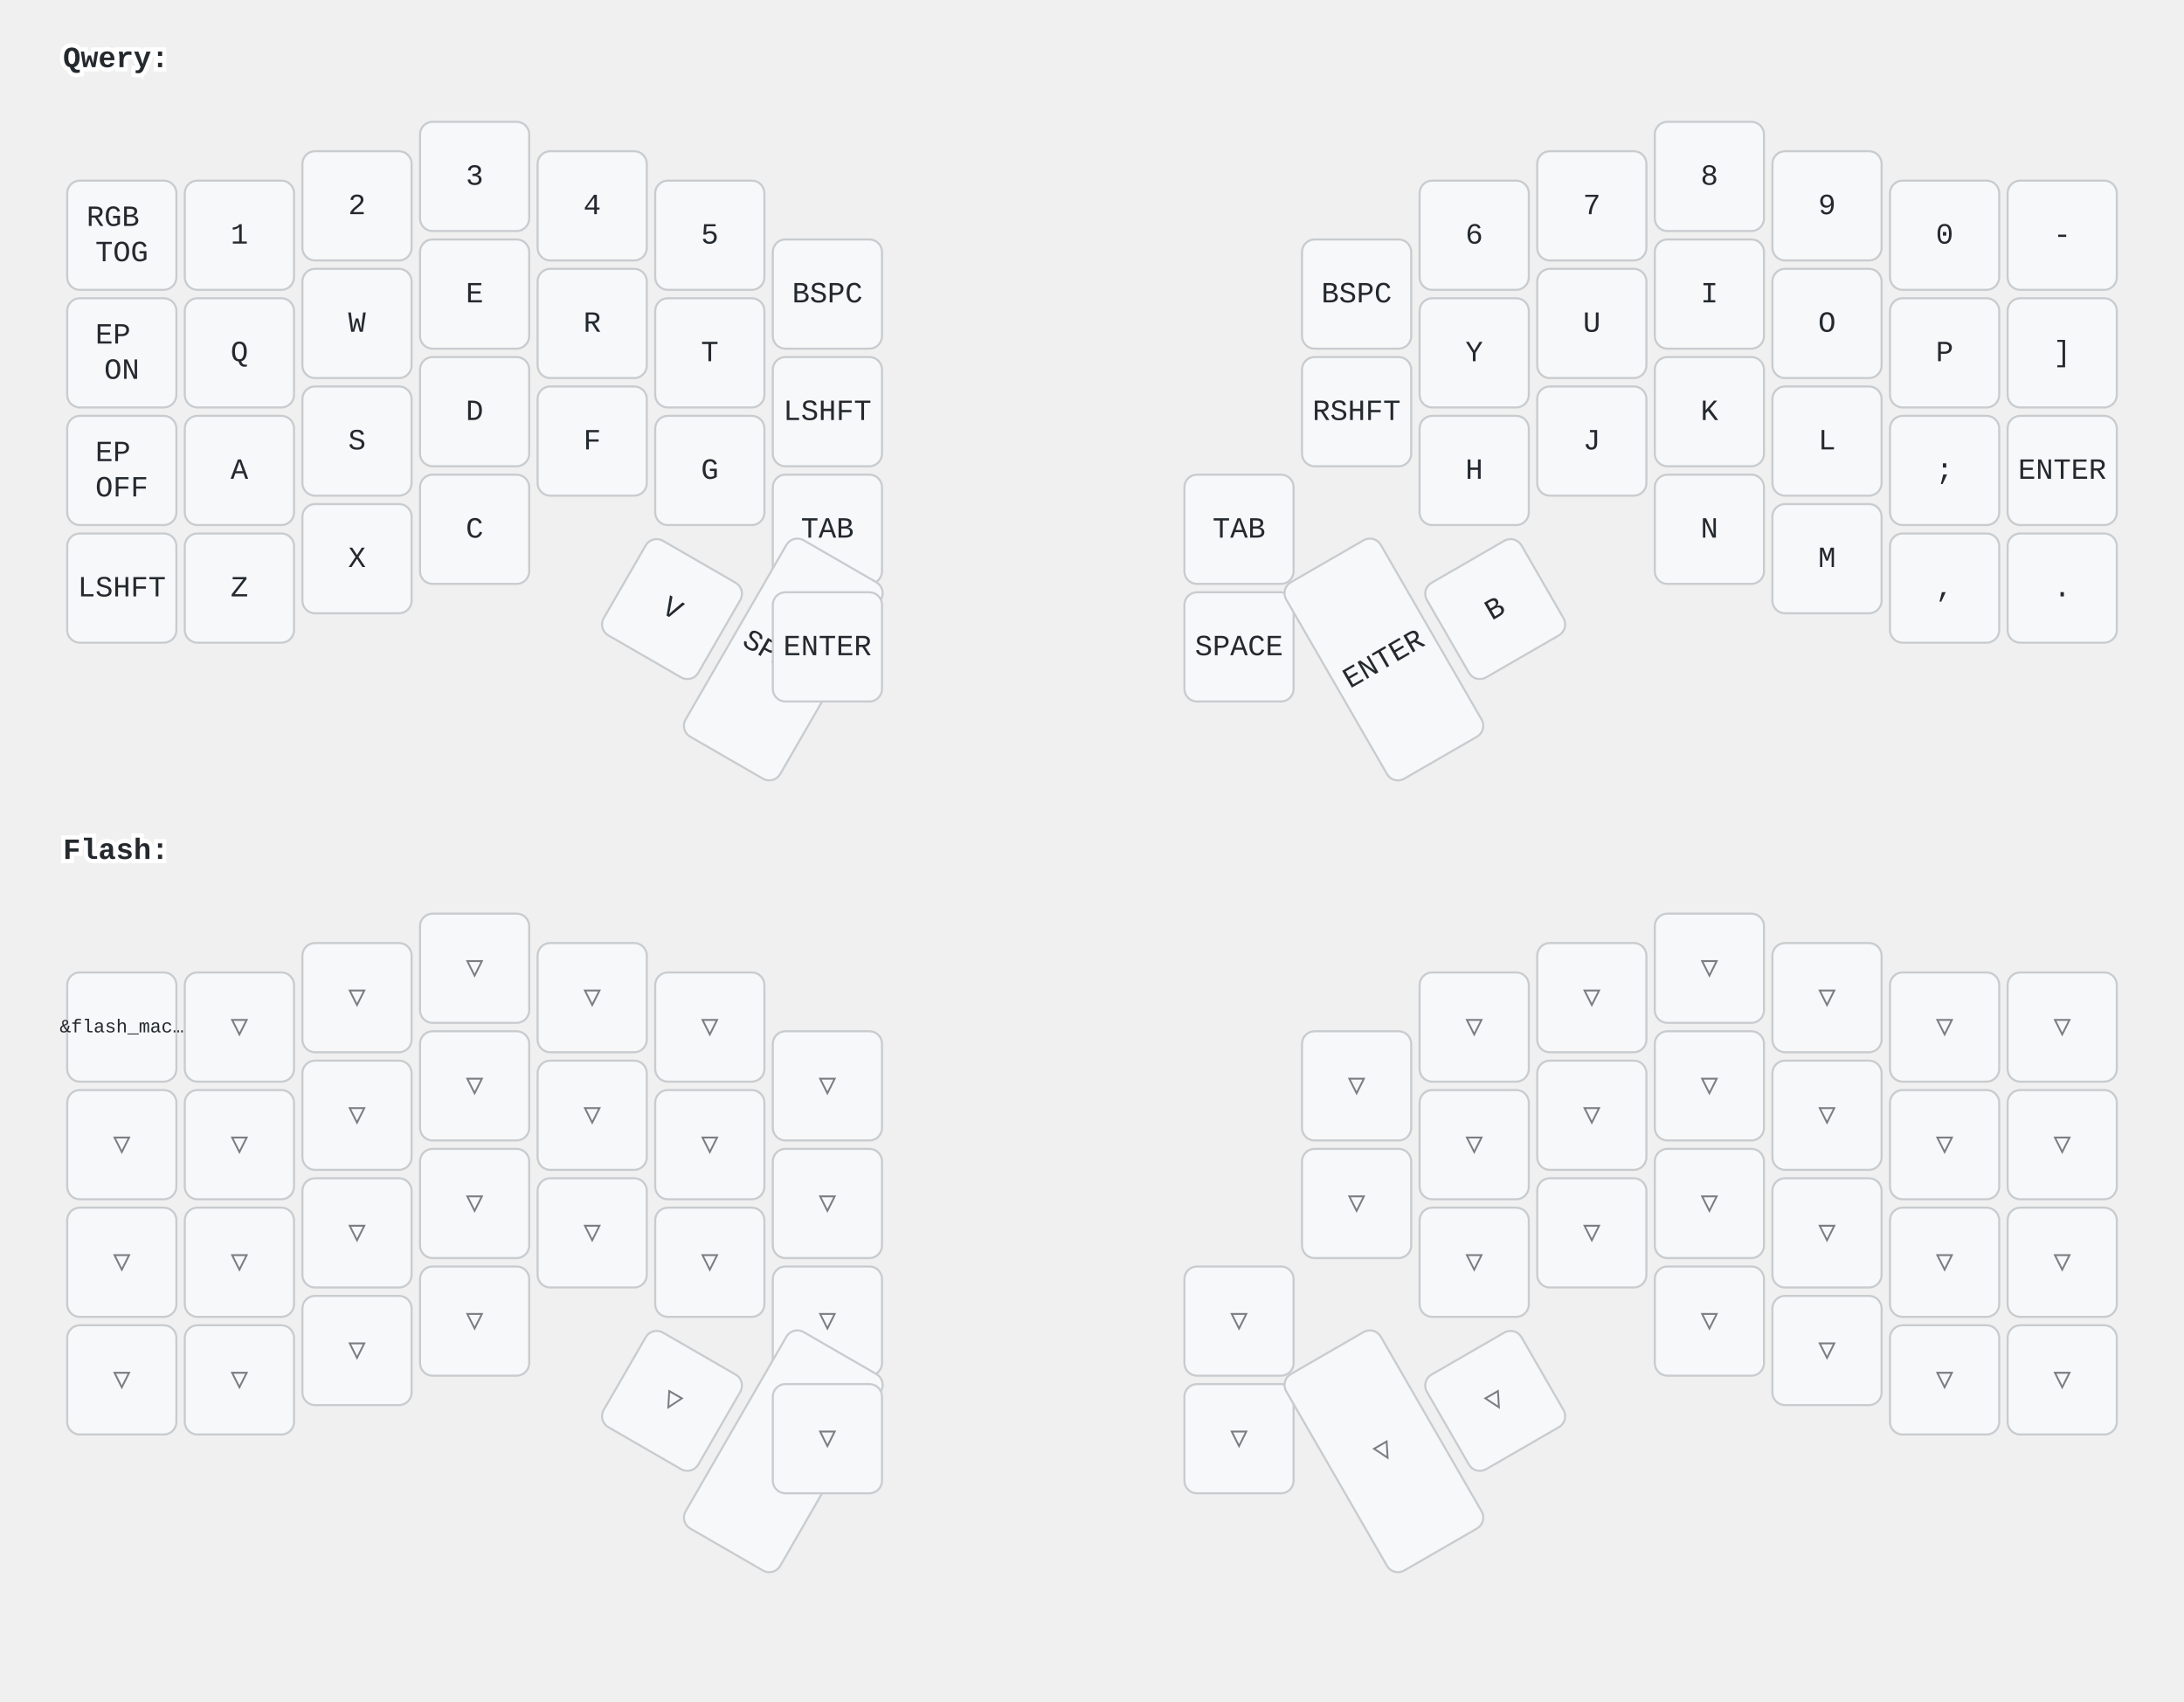
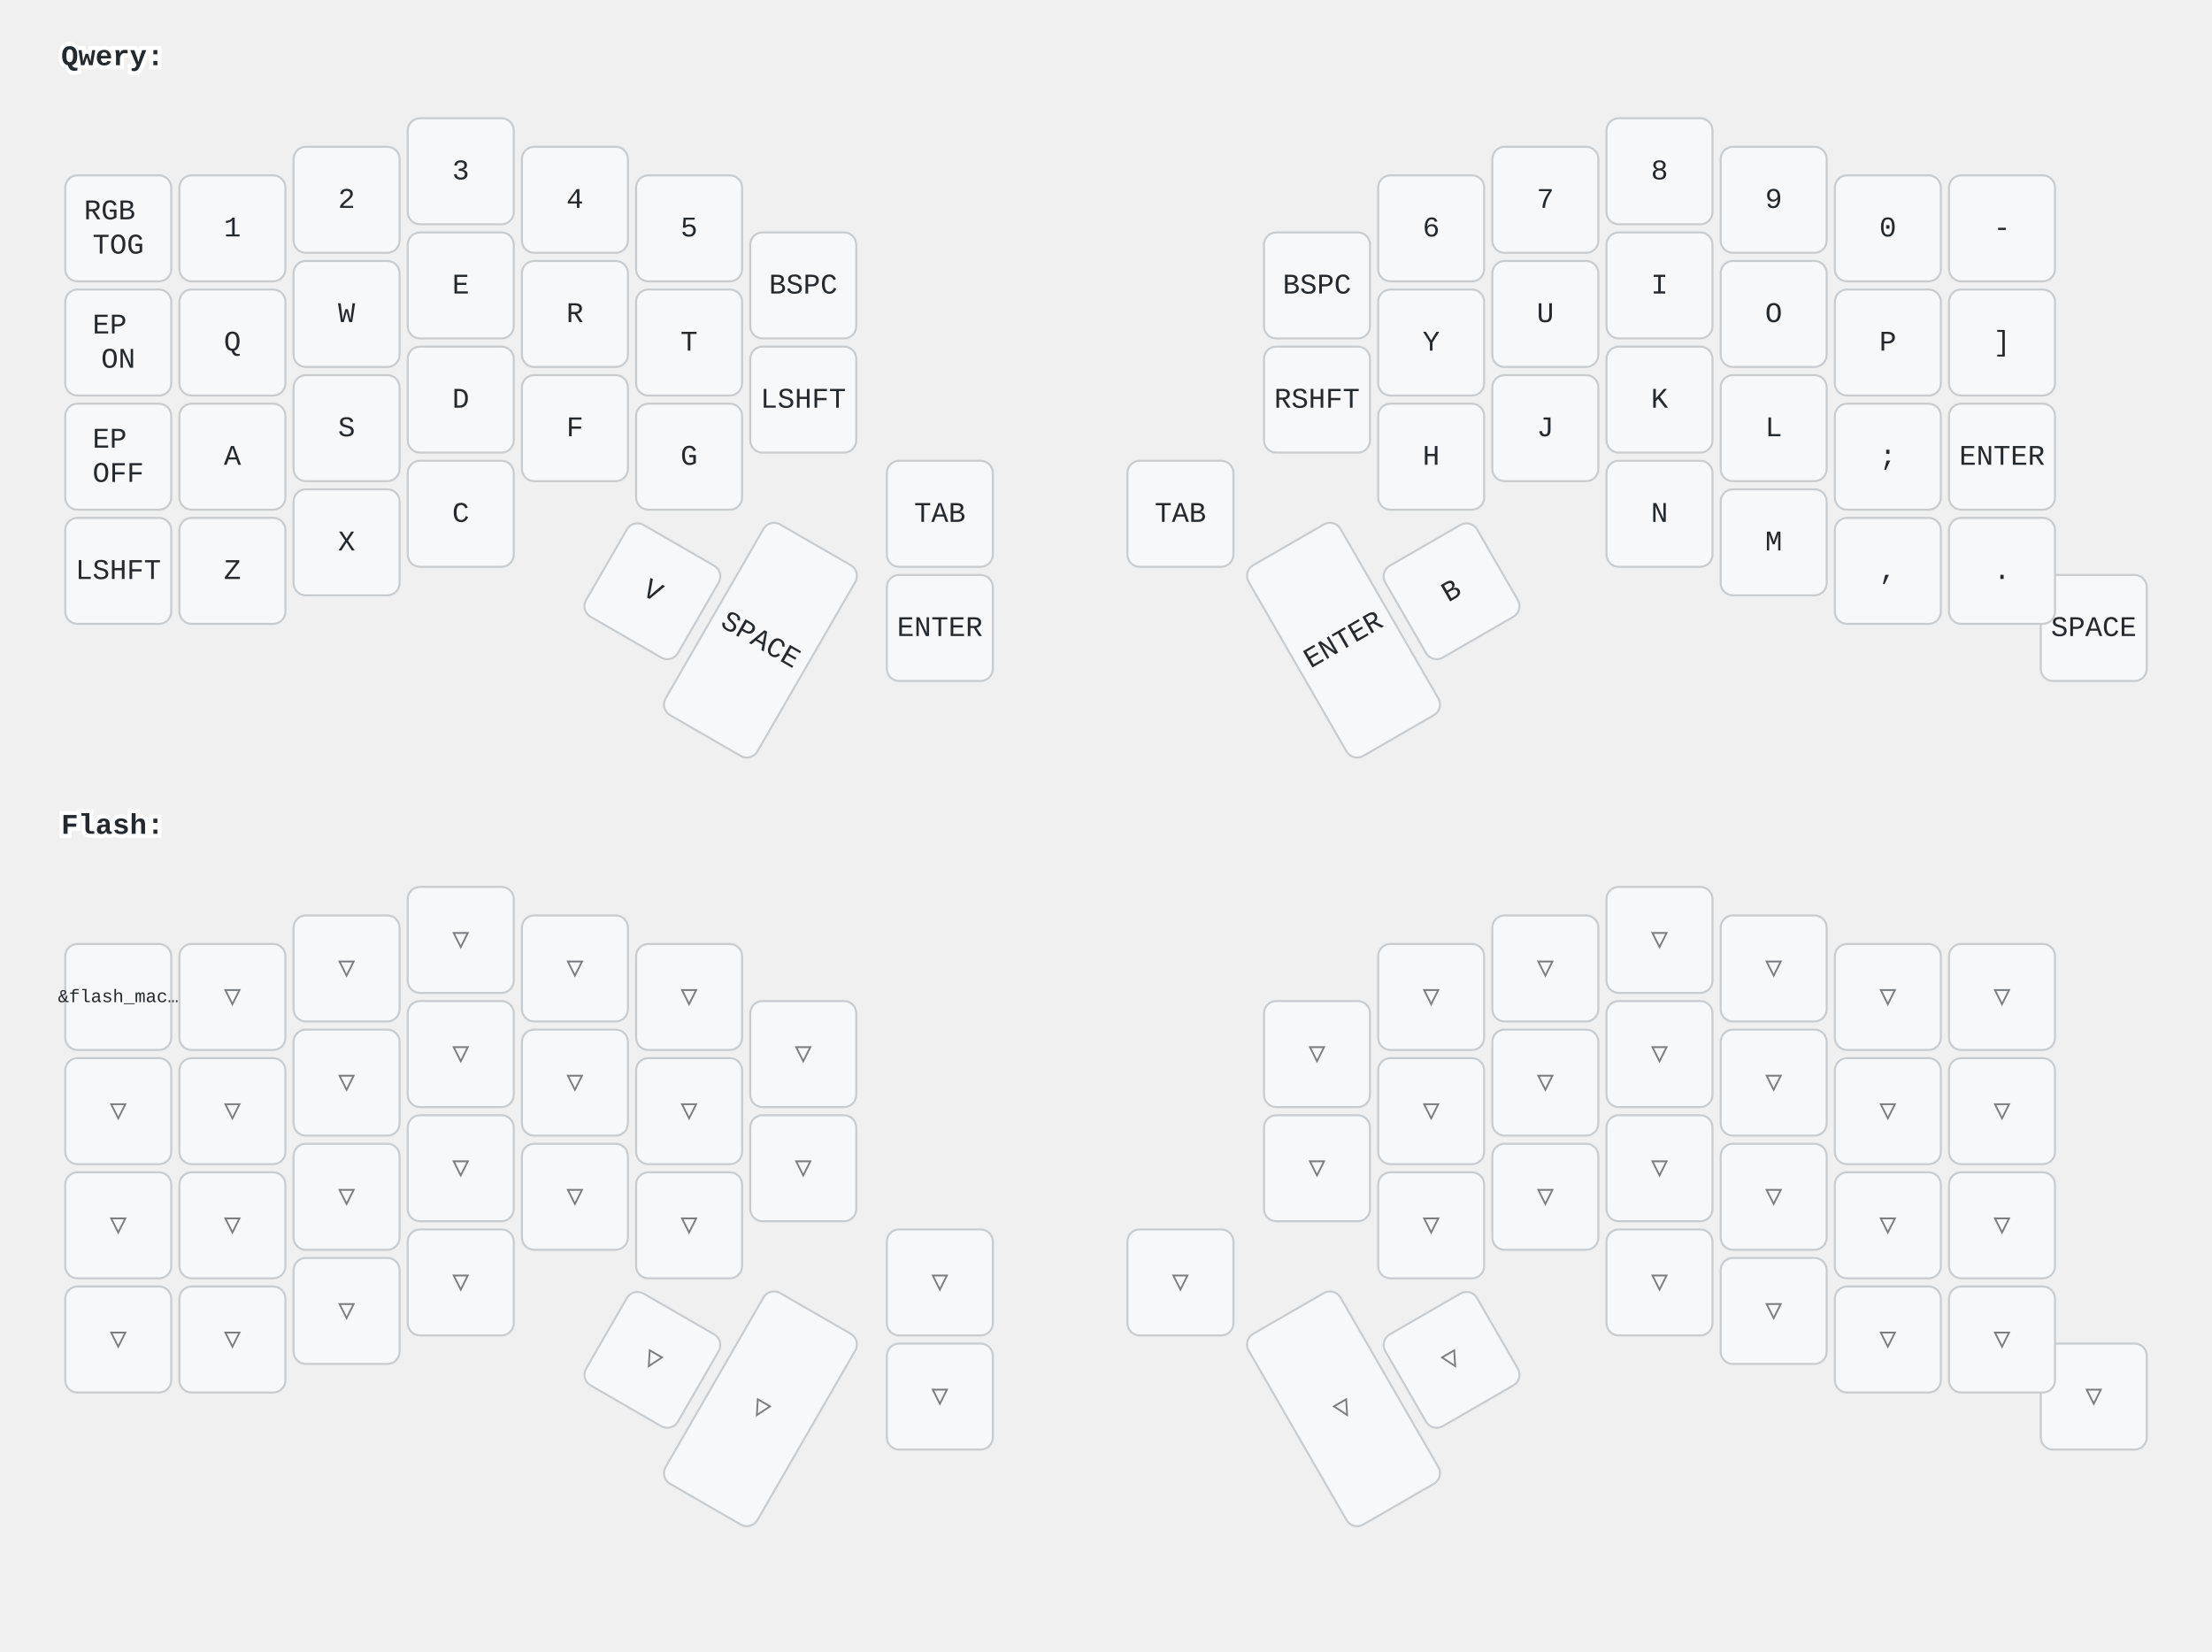
- <svg xmlns="http://www.w3.org/2000/svg" width="1040" height="810" viewBox="0 0 1040 810" class="keymap">
+ <svg xmlns="http://www.w3.org/2000/svg" width="1085" height="810" viewBox="0 0 1085 810" class="keymap">
  <style>/* inherit to force styles through use tags */
svg path {
    fill: inherit;
}

/* font and background color specifications */
svg.keymap {
    font-family: SFMono-Regular,Consolas,Liberation Mono,Menlo,monospace;
    font-size: 14px;
    font-kerning: normal;
    text-rendering: optimizeLegibility;
    fill: #24292e;
}

/* default key styling */
rect.key {
    fill: #f6f8fa;
}

rect.key, rect.combo {
    stroke: #c9cccf;
    stroke-width: 1;
}

/* default key side styling, only used is draw_key_sides is set */
rect.side {
    filter: brightness(90%);
}

/* color accent for combo boxes */
rect.combo, rect.combo-separate {
    fill: #cdf;
}

/* color accent for held keys */
rect.held, rect.combo.held {
    fill: #fdd;
}

/* color accent for ghost (optional) keys */
rect.ghost, rect.combo.ghost {
    stroke-dasharray: 4, 4;
    stroke-width: 2;
}

text {
    text-anchor: middle;
    dominant-baseline: middle;
}

/* styling for layer labels */
text.label {
    font-weight: bold;
    text-anchor: start;
    stroke: white;
    stroke-width: 4;
    paint-order: stroke;
}

/* styling for optional footer */
text.footer {
    text-anchor: end;
    dominant-baseline: auto;
    stroke: white;
    stroke-width: 4;
    paint-order: stroke;
}

/* styling for combo tap, and key hold/shifted label text */
text.combo, text.hold, text.shifted {
    font-size: 11px;
}

text.hold {
    text-anchor: middle;
    dominant-baseline: auto;
}

text.shifted {
    text-anchor: middle;
    dominant-baseline: hanging;
}

text.layer-activator {
    text-decoration: underline;
}

/* styling for hold/shifted label text in combo box */
text.combo.hold, text.combo.shifted {
    font-size: 8px;
}

/* lighter symbol for transparent keys */
text.trans {
    fill: #7b7e81;
}

/* styling for combo dendrons */
path.combo {
    stroke-width: 1;
    stroke: gray;
    fill: none;
}

/* Start Tabler Icons Cleanup */
/* cannot use height/width with glyphs */
.icon-tabler &gt; path {
    fill: inherit;
    stroke: inherit;
    stroke-width: 2;
}
/* hide tabler's default box */
.icon-tabler &gt; path[stroke="none"][fill="none"] {
    visibility: hidden;
}
/* End Tabler Icons Cleanup */
</style>
  <g transform="translate(30, 0)" class="layer-Qwery">
    <text x="0" y="28" class="label" id="Qwery">Qwery:</text>
    <g transform="translate(0, 56)">
      <g transform="translate(28, 56)" class="key keypos-0">
        <rect rx="6" ry="6" x="-26" y="-26" width="52" height="52" class="key" />
        <text x="0" y="0" class="key tap">
          <tspan x="0" dy="-0.6em">RGB</tspan>
          <tspan x="0" dy="1.2em">TOG</tspan>
        </text>
      </g>
      <g transform="translate(84, 56)" class="key keypos-1">
        <rect rx="6" ry="6" x="-26" y="-26" width="52" height="52" class="key" />
        <text x="0" y="0" class="key tap">1</text>
      </g>
      <g transform="translate(140, 42)" class="key keypos-2">
        <rect rx="6" ry="6" x="-26" y="-26" width="52" height="52" class="key" />
        <text x="0" y="0" class="key tap">2</text>
      </g>
      <g transform="translate(196, 28)" class="key keypos-3">
        <rect rx="6" ry="6" x="-26" y="-26" width="52" height="52" class="key" />
        <text x="0" y="0" class="key tap">3</text>
      </g>
      <g transform="translate(252, 42)" class="key keypos-4">
        <rect rx="6" ry="6" x="-26" y="-26" width="52" height="52" class="key" />
        <text x="0" y="0" class="key tap">4</text>
      </g>
      <g transform="translate(308, 56)" class="key keypos-5">
        <rect rx="6" ry="6" x="-26" y="-26" width="52" height="52" class="key" />
        <text x="0" y="0" class="key tap">5</text>
      </g>
      <g transform="translate(364, 84)" class="key keypos-6">
        <rect rx="6" ry="6" x="-26" y="-26" width="52" height="52" class="key" />
        <text x="0" y="0" class="key tap">BSPC</text>
      </g>
      <g transform="translate(616, 84)" class="key keypos-7">
        <rect rx="6" ry="6" x="-26" y="-26" width="52" height="52" class="key" />
        <text x="0" y="0" class="key tap">BSPC</text>
      </g>
      <g transform="translate(672, 56)" class="key keypos-8">
        <rect rx="6" ry="6" x="-26" y="-26" width="52" height="52" class="key" />
        <text x="0" y="0" class="key tap">6</text>
      </g>
      <g transform="translate(728, 42)" class="key keypos-9">
        <rect rx="6" ry="6" x="-26" y="-26" width="52" height="52" class="key" />
        <text x="0" y="0" class="key tap">7</text>
      </g>
      <g transform="translate(784, 28)" class="key keypos-10">
        <rect rx="6" ry="6" x="-26" y="-26" width="52" height="52" class="key" />
        <text x="0" y="0" class="key tap">8</text>
      </g>
      <g transform="translate(840, 42)" class="key keypos-11">
        <rect rx="6" ry="6" x="-26" y="-26" width="52" height="52" class="key" />
        <text x="0" y="0" class="key tap">9</text>
      </g>
      <g transform="translate(896, 56)" class="key keypos-12">
        <rect rx="6" ry="6" x="-26" y="-26" width="52" height="52" class="key" />
        <text x="0" y="0" class="key tap">0</text>
      </g>
      <g transform="translate(952, 56)" class="key keypos-13">
        <rect rx="6" ry="6" x="-26" y="-26" width="52" height="52" class="key" />
        <text x="0" y="0" class="key tap">-</text>
      </g>
      <g transform="translate(28, 112)" class="key keypos-14">
        <rect rx="6" ry="6" x="-26" y="-26" width="52" height="52" class="key" />
        <text x="0" y="0" class="key tap">
          <tspan x="0" dy="-0.6em">EP</tspan>
          <tspan x="0" dy="1.2em">ON</tspan>
        </text>
      </g>
      <g transform="translate(84, 112)" class="key keypos-15">
        <rect rx="6" ry="6" x="-26" y="-26" width="52" height="52" class="key" />
        <text x="0" y="0" class="key tap">Q</text>
      </g>
      <g transform="translate(140, 98)" class="key keypos-16">
        <rect rx="6" ry="6" x="-26" y="-26" width="52" height="52" class="key" />
        <text x="0" y="0" class="key tap">W</text>
      </g>
      <g transform="translate(196, 84)" class="key keypos-17">
        <rect rx="6" ry="6" x="-26" y="-26" width="52" height="52" class="key" />
        <text x="0" y="0" class="key tap">E</text>
      </g>
      <g transform="translate(252, 98)" class="key keypos-18">
        <rect rx="6" ry="6" x="-26" y="-26" width="52" height="52" class="key" />
        <text x="0" y="0" class="key tap">R</text>
      </g>
      <g transform="translate(308, 112)" class="key keypos-19">
        <rect rx="6" ry="6" x="-26" y="-26" width="52" height="52" class="key" />
        <text x="0" y="0" class="key tap">T</text>
      </g>
      <g transform="translate(364, 140)" class="key keypos-20">
        <rect rx="6" ry="6" x="-26" y="-26" width="52" height="52" class="key" />
        <text x="0" y="0" class="key tap">LSHFT</text>
      </g>
      <g transform="translate(616, 140)" class="key keypos-21">
        <rect rx="6" ry="6" x="-26" y="-26" width="52" height="52" class="key" />
        <text x="0" y="0" class="key tap">RSHFT</text>
      </g>
      <g transform="translate(672, 112)" class="key keypos-22">
        <rect rx="6" ry="6" x="-26" y="-26" width="52" height="52" class="key" />
        <text x="0" y="0" class="key tap">Y</text>
      </g>
      <g transform="translate(728, 98)" class="key keypos-23">
        <rect rx="6" ry="6" x="-26" y="-26" width="52" height="52" class="key" />
        <text x="0" y="0" class="key tap">U</text>
      </g>
      <g transform="translate(784, 84)" class="key keypos-24">
        <rect rx="6" ry="6" x="-26" y="-26" width="52" height="52" class="key" />
        <text x="0" y="0" class="key tap">I</text>
      </g>
      <g transform="translate(840, 98)" class="key keypos-25">
        <rect rx="6" ry="6" x="-26" y="-26" width="52" height="52" class="key" />
        <text x="0" y="0" class="key tap">O</text>
      </g>
      <g transform="translate(896, 112)" class="key keypos-26">
        <rect rx="6" ry="6" x="-26" y="-26" width="52" height="52" class="key" />
        <text x="0" y="0" class="key tap">P</text>
      </g>
      <g transform="translate(952, 112)" class="key keypos-27">
        <rect rx="6" ry="6" x="-26" y="-26" width="52" height="52" class="key" />
        <text x="0" y="0" class="key tap">]</text>
      </g>
      <g transform="translate(28, 168)" class="key keypos-28">
        <rect rx="6" ry="6" x="-26" y="-26" width="52" height="52" class="key" />
        <text x="0" y="0" class="key tap">
          <tspan x="0" dy="-0.6em">EP</tspan>
          <tspan x="0" dy="1.2em">OFF</tspan>
        </text>
      </g>
      <g transform="translate(84, 168)" class="key keypos-29">
        <rect rx="6" ry="6" x="-26" y="-26" width="52" height="52" class="key" />
        <text x="0" y="0" class="key tap">A</text>
      </g>
      <g transform="translate(140, 154)" class="key keypos-30">
        <rect rx="6" ry="6" x="-26" y="-26" width="52" height="52" class="key" />
        <text x="0" y="0" class="key tap">S</text>
      </g>
      <g transform="translate(196, 140)" class="key keypos-31">
        <rect rx="6" ry="6" x="-26" y="-26" width="52" height="52" class="key" />
        <text x="0" y="0" class="key tap">D</text>
      </g>
      <g transform="translate(252, 154)" class="key keypos-32">
        <rect rx="6" ry="6" x="-26" y="-26" width="52" height="52" class="key" />
        <text x="0" y="0" class="key tap">F</text>
      </g>
      <g transform="translate(308, 168)" class="key keypos-33">
        <rect rx="6" ry="6" x="-26" y="-26" width="52" height="52" class="key" />
        <text x="0" y="0" class="key tap">G</text>
      </g>
-       <g transform="translate(364, 196)" class="key keypos-34">
+       <g transform="translate(431, 196)" class="key keypos-34">
        <rect rx="6" ry="6" x="-26" y="-26" width="52" height="52" class="key" />
        <text x="0" y="0" class="key tap">TAB</text>
      </g>
-       <g transform="translate(560, 196)" class="key keypos-35">
+       <g transform="translate(549, 196)" class="key keypos-35">
        <rect rx="6" ry="6" x="-26" y="-26" width="52" height="52" class="key" />
        <text x="0" y="0" class="key tap">TAB</text>
      </g>
      <g transform="translate(672, 168)" class="key keypos-36">
        <rect rx="6" ry="6" x="-26" y="-26" width="52" height="52" class="key" />
        <text x="0" y="0" class="key tap">H</text>
      </g>
      <g transform="translate(728, 154)" class="key keypos-37">
        <rect rx="6" ry="6" x="-26" y="-26" width="52" height="52" class="key" />
        <text x="0" y="0" class="key tap">J</text>
      </g>
      <g transform="translate(784, 140)" class="key keypos-38">
        <rect rx="6" ry="6" x="-26" y="-26" width="52" height="52" class="key" />
        <text x="0" y="0" class="key tap">K</text>
      </g>
      <g transform="translate(840, 154)" class="key keypos-39">
        <rect rx="6" ry="6" x="-26" y="-26" width="52" height="52" class="key" />
        <text x="0" y="0" class="key tap">L</text>
      </g>
      <g transform="translate(896, 168)" class="key keypos-40">
        <rect rx="6" ry="6" x="-26" y="-26" width="52" height="52" class="key" />
        <text x="0" y="0" class="key tap">;</text>
      </g>
      <g transform="translate(952, 168)" class="key keypos-41">
        <rect rx="6" ry="6" x="-26" y="-26" width="52" height="52" class="key" />
        <text x="0" y="0" class="key tap">ENTER</text>
      </g>
      <g transform="translate(28, 224)" class="key keypos-42">
        <rect rx="6" ry="6" x="-26" y="-26" width="52" height="52" class="key" />
        <text x="0" y="0" class="key tap">LSHFT</text>
      </g>
      <g transform="translate(84, 224)" class="key keypos-43">
        <rect rx="6" ry="6" x="-26" y="-26" width="52" height="52" class="key" />
        <text x="0" y="0" class="key tap">Z</text>
      </g>
      <g transform="translate(140, 210)" class="key keypos-44">
        <rect rx="6" ry="6" x="-26" y="-26" width="52" height="52" class="key" />
        <text x="0" y="0" class="key tap">X</text>
      </g>
      <g transform="translate(196, 196)" class="key keypos-45">
        <rect rx="6" ry="6" x="-26" y="-26" width="52" height="52" class="key" />
        <text x="0" y="0" class="key tap">C</text>
      </g>
      <g transform="translate(290, 234) rotate(30.0)" class="key keypos-46">
        <rect rx="6" ry="6" x="-26" y="-26" width="52" height="52" class="key" />
        <text x="0" y="0" class="key tap">V</text>
      </g>
      <g transform="translate(343, 258) rotate(30.0)" class="key keypos-47">
        <rect rx="6" ry="6" x="-26" y="-54" width="52" height="108" class="key" />
        <text x="0" y="0" class="key tap">SPACE</text>
      </g>
-       <g transform="translate(364, 252)" class="key keypos-48">
+       <g transform="translate(431, 252)" class="key keypos-48">
        <rect rx="6" ry="6" x="-26" y="-26" width="52" height="52" class="key" />
        <text x="0" y="0" class="key tap">ENTER</text>
      </g>
-       <g transform="translate(560, 252)" class="key keypos-49">
+       <g transform="translate(997, 252)" class="key keypos-49">
        <rect rx="6" ry="6" x="-26" y="-26" width="52" height="52" class="key" />
        <text x="0" y="0" class="key tap">SPACE</text>
      </g>
      <g transform="translate(629, 258) rotate(-30.0)" class="key keypos-50">
        <rect rx="6" ry="6" x="-26" y="-54" width="52" height="108" class="key" />
        <text x="0" y="0" class="key tap">ENTER</text>
      </g>
      <g transform="translate(682, 234) rotate(-30.0)" class="key keypos-51">
        <rect rx="6" ry="6" x="-26" y="-26" width="52" height="52" class="key" />
        <text x="0" y="0" class="key tap">B</text>
      </g>
      <g transform="translate(784, 196)" class="key keypos-52">
        <rect rx="6" ry="6" x="-26" y="-26" width="52" height="52" class="key" />
        <text x="0" y="0" class="key tap">N</text>
      </g>
      <g transform="translate(840, 210)" class="key keypos-53">
        <rect rx="6" ry="6" x="-26" y="-26" width="52" height="52" class="key" />
        <text x="0" y="0" class="key tap">M</text>
      </g>
      <g transform="translate(896, 224)" class="key keypos-54">
        <rect rx="6" ry="6" x="-26" y="-26" width="52" height="52" class="key" />
        <text x="0" y="0" class="key tap">,</text>
      </g>
      <g transform="translate(952, 224)" class="key keypos-55">
        <rect rx="6" ry="6" x="-26" y="-26" width="52" height="52" class="key" />
        <text x="0" y="0" class="key tap">.</text>
      </g>
    </g>
  </g>
  <g transform="translate(30, 377)" class="layer-Flash">
    <text x="0" y="28" class="label" id="Flash">Flash:</text>
    <g transform="translate(0, 56)">
      <g transform="translate(28, 56)" class="key keypos-0">
        <rect rx="6" ry="6" x="-26" y="-26" width="52" height="52" class="key" />
        <text x="0" y="0" class="key tap">
          <tspan style="font-size: 64%">&amp;flash_mac…</tspan>
        </text>
      </g>
      <g transform="translate(84, 56)" class="key trans keypos-1">
        <rect rx="6" ry="6" x="-26" y="-26" width="52" height="52" class="key trans" />
        <text x="0" y="0" class="key trans tap">▽</text>
      </g>
      <g transform="translate(140, 42)" class="key trans keypos-2">
        <rect rx="6" ry="6" x="-26" y="-26" width="52" height="52" class="key trans" />
        <text x="0" y="0" class="key trans tap">▽</text>
      </g>
      <g transform="translate(196, 28)" class="key trans keypos-3">
        <rect rx="6" ry="6" x="-26" y="-26" width="52" height="52" class="key trans" />
        <text x="0" y="0" class="key trans tap">▽</text>
      </g>
      <g transform="translate(252, 42)" class="key trans keypos-4">
        <rect rx="6" ry="6" x="-26" y="-26" width="52" height="52" class="key trans" />
        <text x="0" y="0" class="key trans tap">▽</text>
      </g>
      <g transform="translate(308, 56)" class="key trans keypos-5">
        <rect rx="6" ry="6" x="-26" y="-26" width="52" height="52" class="key trans" />
        <text x="0" y="0" class="key trans tap">▽</text>
      </g>
      <g transform="translate(364, 84)" class="key trans keypos-6">
        <rect rx="6" ry="6" x="-26" y="-26" width="52" height="52" class="key trans" />
        <text x="0" y="0" class="key trans tap">▽</text>
      </g>
      <g transform="translate(616, 84)" class="key trans keypos-7">
        <rect rx="6" ry="6" x="-26" y="-26" width="52" height="52" class="key trans" />
        <text x="0" y="0" class="key trans tap">▽</text>
      </g>
      <g transform="translate(672, 56)" class="key trans keypos-8">
        <rect rx="6" ry="6" x="-26" y="-26" width="52" height="52" class="key trans" />
        <text x="0" y="0" class="key trans tap">▽</text>
      </g>
      <g transform="translate(728, 42)" class="key trans keypos-9">
        <rect rx="6" ry="6" x="-26" y="-26" width="52" height="52" class="key trans" />
        <text x="0" y="0" class="key trans tap">▽</text>
      </g>
      <g transform="translate(784, 28)" class="key trans keypos-10">
        <rect rx="6" ry="6" x="-26" y="-26" width="52" height="52" class="key trans" />
        <text x="0" y="0" class="key trans tap">▽</text>
      </g>
      <g transform="translate(840, 42)" class="key trans keypos-11">
        <rect rx="6" ry="6" x="-26" y="-26" width="52" height="52" class="key trans" />
        <text x="0" y="0" class="key trans tap">▽</text>
      </g>
      <g transform="translate(896, 56)" class="key trans keypos-12">
        <rect rx="6" ry="6" x="-26" y="-26" width="52" height="52" class="key trans" />
        <text x="0" y="0" class="key trans tap">▽</text>
      </g>
      <g transform="translate(952, 56)" class="key trans keypos-13">
        <rect rx="6" ry="6" x="-26" y="-26" width="52" height="52" class="key trans" />
        <text x="0" y="0" class="key trans tap">▽</text>
      </g>
      <g transform="translate(28, 112)" class="key trans keypos-14">
        <rect rx="6" ry="6" x="-26" y="-26" width="52" height="52" class="key trans" />
        <text x="0" y="0" class="key trans tap">▽</text>
      </g>
      <g transform="translate(84, 112)" class="key trans keypos-15">
        <rect rx="6" ry="6" x="-26" y="-26" width="52" height="52" class="key trans" />
        <text x="0" y="0" class="key trans tap">▽</text>
      </g>
      <g transform="translate(140, 98)" class="key trans keypos-16">
        <rect rx="6" ry="6" x="-26" y="-26" width="52" height="52" class="key trans" />
        <text x="0" y="0" class="key trans tap">▽</text>
      </g>
      <g transform="translate(196, 84)" class="key trans keypos-17">
        <rect rx="6" ry="6" x="-26" y="-26" width="52" height="52" class="key trans" />
        <text x="0" y="0" class="key trans tap">▽</text>
      </g>
      <g transform="translate(252, 98)" class="key trans keypos-18">
        <rect rx="6" ry="6" x="-26" y="-26" width="52" height="52" class="key trans" />
        <text x="0" y="0" class="key trans tap">▽</text>
      </g>
      <g transform="translate(308, 112)" class="key trans keypos-19">
        <rect rx="6" ry="6" x="-26" y="-26" width="52" height="52" class="key trans" />
        <text x="0" y="0" class="key trans tap">▽</text>
      </g>
      <g transform="translate(364, 140)" class="key trans keypos-20">
        <rect rx="6" ry="6" x="-26" y="-26" width="52" height="52" class="key trans" />
        <text x="0" y="0" class="key trans tap">▽</text>
      </g>
      <g transform="translate(616, 140)" class="key trans keypos-21">
        <rect rx="6" ry="6" x="-26" y="-26" width="52" height="52" class="key trans" />
        <text x="0" y="0" class="key trans tap">▽</text>
      </g>
      <g transform="translate(672, 112)" class="key trans keypos-22">
        <rect rx="6" ry="6" x="-26" y="-26" width="52" height="52" class="key trans" />
        <text x="0" y="0" class="key trans tap">▽</text>
      </g>
      <g transform="translate(728, 98)" class="key trans keypos-23">
        <rect rx="6" ry="6" x="-26" y="-26" width="52" height="52" class="key trans" />
        <text x="0" y="0" class="key trans tap">▽</text>
      </g>
      <g transform="translate(784, 84)" class="key trans keypos-24">
        <rect rx="6" ry="6" x="-26" y="-26" width="52" height="52" class="key trans" />
        <text x="0" y="0" class="key trans tap">▽</text>
      </g>
      <g transform="translate(840, 98)" class="key trans keypos-25">
        <rect rx="6" ry="6" x="-26" y="-26" width="52" height="52" class="key trans" />
        <text x="0" y="0" class="key trans tap">▽</text>
      </g>
      <g transform="translate(896, 112)" class="key trans keypos-26">
        <rect rx="6" ry="6" x="-26" y="-26" width="52" height="52" class="key trans" />
        <text x="0" y="0" class="key trans tap">▽</text>
      </g>
      <g transform="translate(952, 112)" class="key trans keypos-27">
        <rect rx="6" ry="6" x="-26" y="-26" width="52" height="52" class="key trans" />
        <text x="0" y="0" class="key trans tap">▽</text>
      </g>
      <g transform="translate(28, 168)" class="key trans keypos-28">
        <rect rx="6" ry="6" x="-26" y="-26" width="52" height="52" class="key trans" />
        <text x="0" y="0" class="key trans tap">▽</text>
      </g>
      <g transform="translate(84, 168)" class="key trans keypos-29">
        <rect rx="6" ry="6" x="-26" y="-26" width="52" height="52" class="key trans" />
        <text x="0" y="0" class="key trans tap">▽</text>
      </g>
      <g transform="translate(140, 154)" class="key trans keypos-30">
        <rect rx="6" ry="6" x="-26" y="-26" width="52" height="52" class="key trans" />
        <text x="0" y="0" class="key trans tap">▽</text>
      </g>
      <g transform="translate(196, 140)" class="key trans keypos-31">
        <rect rx="6" ry="6" x="-26" y="-26" width="52" height="52" class="key trans" />
        <text x="0" y="0" class="key trans tap">▽</text>
      </g>
      <g transform="translate(252, 154)" class="key trans keypos-32">
        <rect rx="6" ry="6" x="-26" y="-26" width="52" height="52" class="key trans" />
        <text x="0" y="0" class="key trans tap">▽</text>
      </g>
      <g transform="translate(308, 168)" class="key trans keypos-33">
        <rect rx="6" ry="6" x="-26" y="-26" width="52" height="52" class="key trans" />
        <text x="0" y="0" class="key trans tap">▽</text>
      </g>
-       <g transform="translate(364, 196)" class="key trans keypos-34">
-         <rect rx="6" ry="6" x="-26" y="-26" width="52" height="52" class="key trans" />
-         <text x="0" y="0" class="key trans tap">▽</text>
-       </g>
-       <g transform="translate(560, 196)" class="key trans keypos-35">
+       <g transform="translate(431, 196)" class="key trans keypos-34">
+         <rect rx="6" ry="6" x="-26" y="-26" width="52" height="52" class="key trans" />
+         <text x="0" y="0" class="key trans tap">▽</text>
+       </g>
+       <g transform="translate(549, 196)" class="key trans keypos-35">
        <rect rx="6" ry="6" x="-26" y="-26" width="52" height="52" class="key trans" />
        <text x="0" y="0" class="key trans tap">▽</text>
      </g>
      <g transform="translate(672, 168)" class="key trans keypos-36">
        <rect rx="6" ry="6" x="-26" y="-26" width="52" height="52" class="key trans" />
        <text x="0" y="0" class="key trans tap">▽</text>
      </g>
      <g transform="translate(728, 154)" class="key trans keypos-37">
        <rect rx="6" ry="6" x="-26" y="-26" width="52" height="52" class="key trans" />
        <text x="0" y="0" class="key trans tap">▽</text>
      </g>
      <g transform="translate(784, 140)" class="key trans keypos-38">
        <rect rx="6" ry="6" x="-26" y="-26" width="52" height="52" class="key trans" />
        <text x="0" y="0" class="key trans tap">▽</text>
      </g>
      <g transform="translate(840, 154)" class="key trans keypos-39">
        <rect rx="6" ry="6" x="-26" y="-26" width="52" height="52" class="key trans" />
        <text x="0" y="0" class="key trans tap">▽</text>
      </g>
      <g transform="translate(896, 168)" class="key trans keypos-40">
        <rect rx="6" ry="6" x="-26" y="-26" width="52" height="52" class="key trans" />
        <text x="0" y="0" class="key trans tap">▽</text>
      </g>
      <g transform="translate(952, 168)" class="key trans keypos-41">
        <rect rx="6" ry="6" x="-26" y="-26" width="52" height="52" class="key trans" />
        <text x="0" y="0" class="key trans tap">▽</text>
      </g>
      <g transform="translate(28, 224)" class="key trans keypos-42">
        <rect rx="6" ry="6" x="-26" y="-26" width="52" height="52" class="key trans" />
        <text x="0" y="0" class="key trans tap">▽</text>
      </g>
      <g transform="translate(84, 224)" class="key trans keypos-43">
        <rect rx="6" ry="6" x="-26" y="-26" width="52" height="52" class="key trans" />
        <text x="0" y="0" class="key trans tap">▽</text>
      </g>
      <g transform="translate(140, 210)" class="key trans keypos-44">
        <rect rx="6" ry="6" x="-26" y="-26" width="52" height="52" class="key trans" />
        <text x="0" y="0" class="key trans tap">▽</text>
      </g>
      <g transform="translate(196, 196)" class="key trans keypos-45">
        <rect rx="6" ry="6" x="-26" y="-26" width="52" height="52" class="key trans" />
        <text x="0" y="0" class="key trans tap">▽</text>
      </g>
      <g transform="translate(290, 234) rotate(30.0)" class="key trans keypos-46">
        <rect rx="6" ry="6" x="-26" y="-26" width="52" height="52" class="key trans" />
        <text x="0" y="0" class="key trans tap">▽</text>
      </g>
      <g transform="translate(343, 258) rotate(30.0)" class="key trans keypos-47">
        <rect rx="6" ry="6" x="-26" y="-54" width="52" height="108" class="key trans" />
        <text x="0" y="0" class="key trans tap">▽</text>
      </g>
-       <g transform="translate(364, 252)" class="key trans keypos-48">
-         <rect rx="6" ry="6" x="-26" y="-26" width="52" height="52" class="key trans" />
-         <text x="0" y="0" class="key trans tap">▽</text>
-       </g>
-       <g transform="translate(560, 252)" class="key trans keypos-49">
+       <g transform="translate(431, 252)" class="key trans keypos-48">
+         <rect rx="6" ry="6" x="-26" y="-26" width="52" height="52" class="key trans" />
+         <text x="0" y="0" class="key trans tap">▽</text>
+       </g>
+       <g transform="translate(997, 252)" class="key trans keypos-49">
        <rect rx="6" ry="6" x="-26" y="-26" width="52" height="52" class="key trans" />
        <text x="0" y="0" class="key trans tap">▽</text>
      </g>
      <g transform="translate(629, 258) rotate(-30.0)" class="key trans keypos-50">
        <rect rx="6" ry="6" x="-26" y="-54" width="52" height="108" class="key trans" />
        <text x="0" y="0" class="key trans tap">▽</text>
      </g>
      <g transform="translate(682, 234) rotate(-30.0)" class="key trans keypos-51">
        <rect rx="6" ry="6" x="-26" y="-26" width="52" height="52" class="key trans" />
        <text x="0" y="0" class="key trans tap">▽</text>
      </g>
      <g transform="translate(784, 196)" class="key trans keypos-52">
        <rect rx="6" ry="6" x="-26" y="-26" width="52" height="52" class="key trans" />
        <text x="0" y="0" class="key trans tap">▽</text>
      </g>
      <g transform="translate(840, 210)" class="key trans keypos-53">
        <rect rx="6" ry="6" x="-26" y="-26" width="52" height="52" class="key trans" />
        <text x="0" y="0" class="key trans tap">▽</text>
      </g>
      <g transform="translate(896, 224)" class="key trans keypos-54">
        <rect rx="6" ry="6" x="-26" y="-26" width="52" height="52" class="key trans" />
        <text x="0" y="0" class="key trans tap">▽</text>
      </g>
      <g transform="translate(952, 224)" class="key trans keypos-55">
        <rect rx="6" ry="6" x="-26" y="-26" width="52" height="52" class="key trans" />
        <text x="0" y="0" class="key trans tap">▽</text>
      </g>
    </g>
  </g>
</svg>
